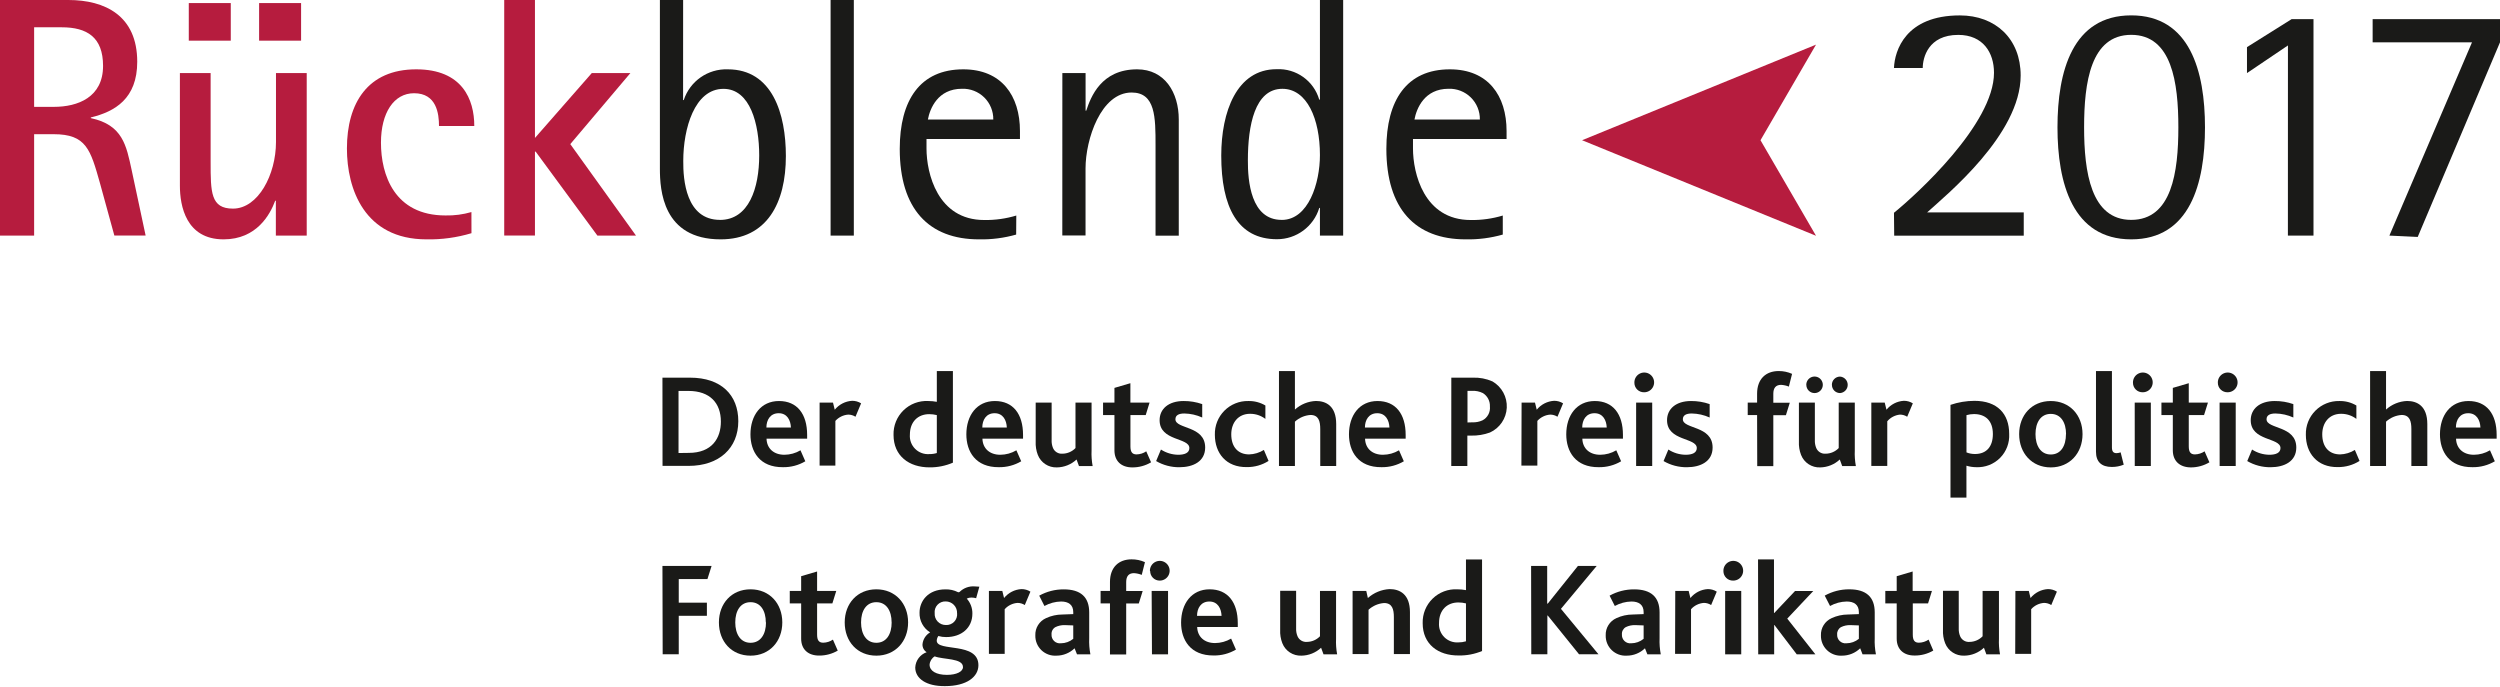
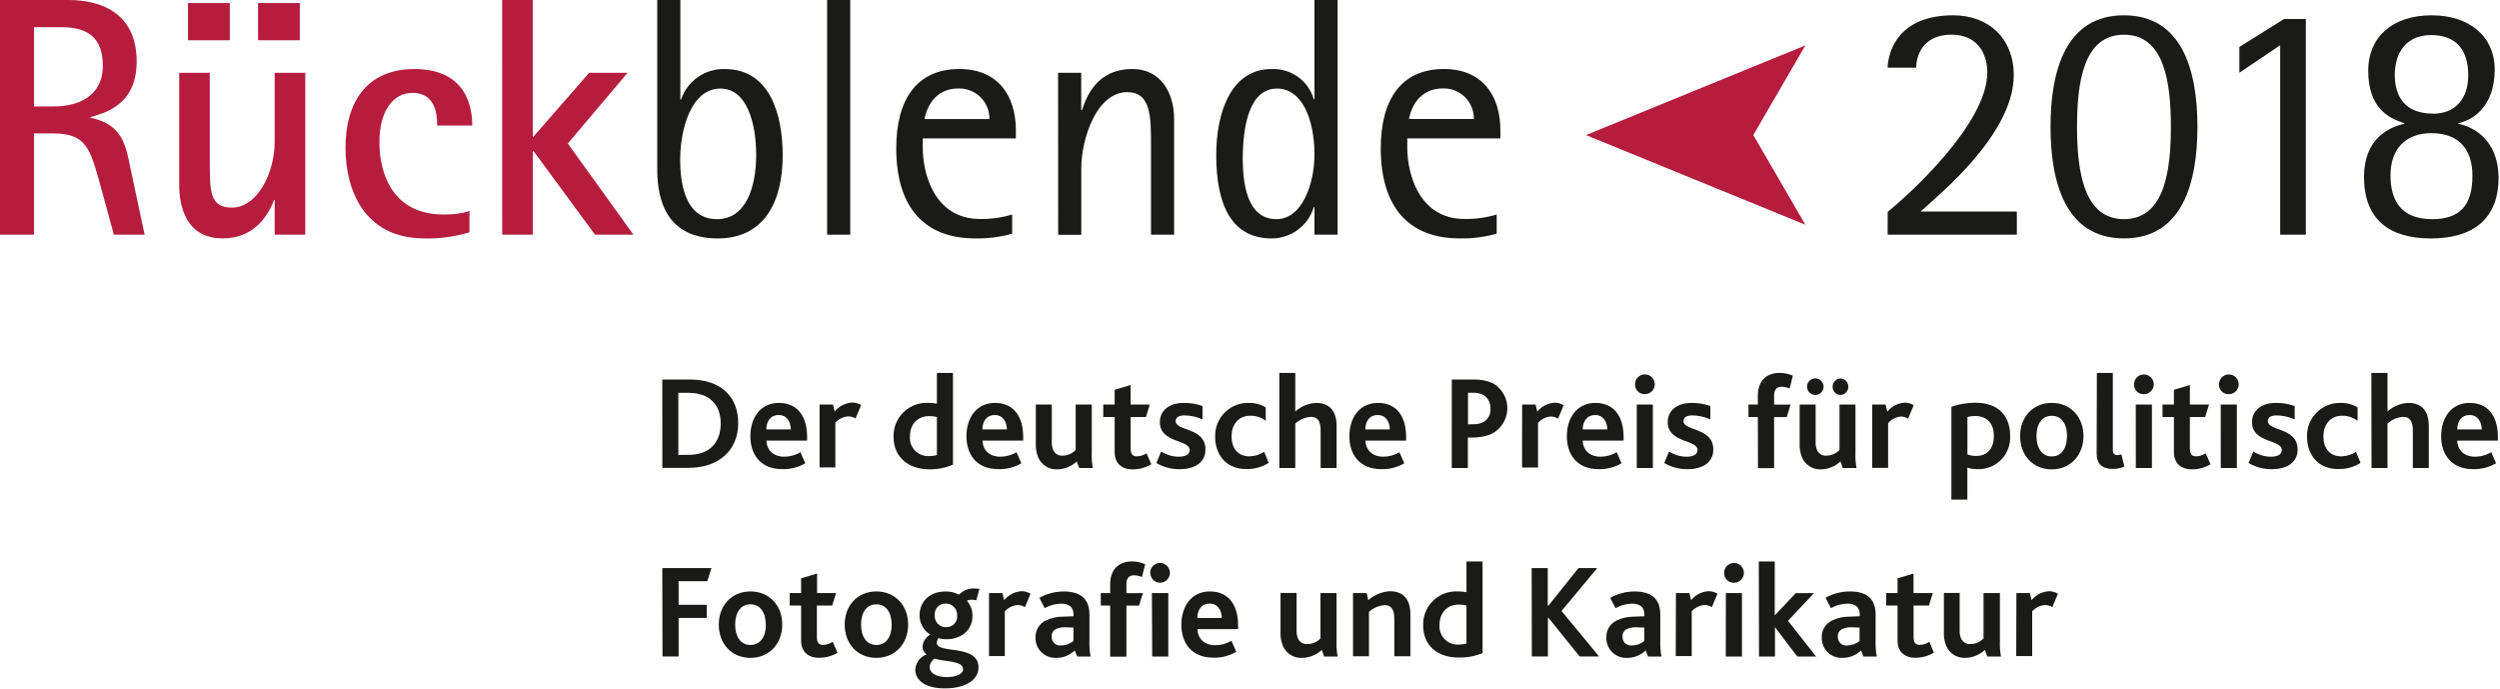
- <svg xmlns="http://www.w3.org/2000/svg" viewBox="0 0 559.63 153.59">
+ <svg xmlns="http://www.w3.org/2000/svg" viewBox="0 0 558.94 153.9">
  <defs>
    <style>.a{fill:#1a1a18;}.b{fill:#b61c3e;}</style>
  </defs>
-   <path class="a" d="M150.82,87.91H157c7,0,10.8,3.9,10.8,9.75,0,6-4.26,10-11.14,10h-5.82Zm5.88,16.84c5.22,0,7.2-3.3,7.2-7,0-4.14-2.43-6.87-7.26-6.87h-2.22v13.9Z" transform="translate(-2.53 -3.37)" />
-   <path class="a" d="M170.52,100.61c0-4.26,2.34-7.47,6.39-7.47s6.3,2.88,6.3,7.59v.84h-9.09c.06,2.19,1.62,3.6,4,3.6a7.13,7.13,0,0,0,3.6-1l1.08,2.46a9.5,9.5,0,0,1-5,1.32C172.59,108,170.52,104.45,170.52,100.61Zm9.06-1.53c-.06-1.62-.84-3.21-2.73-3.21s-2.76,1.5-2.76,3.21Z" transform="translate(-2.53 -3.37)" />
-   <path class="a" d="M186,93.5h3l.39,1.59a5.4,5.4,0,0,1,3.9-2,3.71,3.71,0,0,1,2,.57l-1.26,3a3,3,0,0,0-1.62-.48,4.29,4.29,0,0,0-2.88,1.41v10H186Z" transform="translate(-2.53 -3.37)" />
-   <path class="a" d="M202.55,100.73a7.38,7.38,0,0,1,7.77-7.59,10.69,10.69,0,0,1,1.92.18V86.44h3.6v20.5a12.88,12.88,0,0,1-5.22,1.05C206,108,202.55,105.41,202.55,100.73Zm9.69,4.05V96.29a7,7,0,0,0-1.71-.21c-2.49,0-4.32,1.68-4.32,4.59a4.05,4.05,0,0,0,4.35,4.35A5.44,5.44,0,0,0,212.25,104.78Z" transform="translate(-2.53 -3.37)" />
-   <path class="a" d="M218.85,100.61c0-4.26,2.34-7.47,6.39-7.47s6.3,2.88,6.3,7.59v.84h-9.09c.06,2.19,1.62,3.6,4,3.6a7.13,7.13,0,0,0,3.6-1l1.08,2.46a9.5,9.5,0,0,1-5,1.32C220.92,108,218.85,104.45,218.85,100.61Zm9.06-1.53c-.06-1.62-.84-3.21-2.73-3.21s-2.76,1.5-2.76,3.21Z" transform="translate(-2.53 -3.37)" />
-   <path class="a" d="M234.85,105.2a7.3,7.3,0,0,1-.48-3V93.5h3.57v8.37a4.18,4.18,0,0,0,.3,1.77,2.1,2.1,0,0,0,2.13,1.29,4.1,4.1,0,0,0,2.91-1.26V93.5h3.6v10.69a15.35,15.35,0,0,0,.24,3.51h-3.06l-.54-1.47a6.58,6.58,0,0,1-4.41,1.77A4.4,4.4,0,0,1,234.85,105.2Z" transform="translate(-2.53 -3.37)" />
-   <path class="a" d="M252,104.18V96.29h-2.55V93.5H252V90.2l3.57-1.05V93.5h4.29L259,96.29h-3.42v7c0,1.32.45,1.8,1.38,1.8a4,4,0,0,0,2.16-.69l1.08,2.46A8.12,8.12,0,0,1,256,108C253.5,108,252,106.55,252,104.18Z" transform="translate(-2.53 -3.37)" />
-   <path class="a" d="M262.41,104a7.27,7.27,0,0,0,3.87,1.17c1.44,0,2.49-.42,2.49-1.5,0-2.4-6.66-1.5-6.66-6.24,0-2.52,2-4.29,5.37-4.29a12.38,12.38,0,0,1,4.17.69v3a10.14,10.14,0,0,0-4-.9c-1.2,0-2,.36-2,1.29,0,2.25,6.66,1.38,6.66,6.33,0,3.12-2.7,4.41-5.76,4.41a10.13,10.13,0,0,1-5.22-1.38Z" transform="translate(-2.53 -3.37)" />
-   <path class="a" d="M274.48,100.7a7.34,7.34,0,0,1,7.5-7.56,7.15,7.15,0,0,1,3.81,1v3A5.59,5.59,0,0,0,282.35,96c-2.64,0-4.2,2-4.2,4.59,0,2.91,1.59,4.5,4,4.5a6.56,6.56,0,0,0,3.3-1l1.05,2.46a8.88,8.88,0,0,1-4.86,1.38C277,108,274.48,104.81,274.48,100.7Z" transform="translate(-2.53 -3.37)" />
-   <path class="a" d="M288.83,86.44h3.57v8.61a7.46,7.46,0,0,1,4.71-1.92c2.25,0,4.53,1.11,4.53,5.16v9.39h-3.57V99.41c0-1.74-.36-3.15-2.19-3.15a5.73,5.73,0,0,0-3.48,1.5v9.93h-3.57Z" transform="translate(-2.53 -3.37)" />
-   <path class="a" d="M304.5,100.61c0-4.26,2.34-7.47,6.39-7.47s6.3,2.88,6.3,7.59v.84h-9.09c.06,2.19,1.62,3.6,4,3.6a7.13,7.13,0,0,0,3.6-1l1.08,2.46a9.5,9.5,0,0,1-5,1.32C306.57,108,304.5,104.45,304.5,100.61Zm9.06-1.53c-.06-1.62-.84-3.21-2.73-3.21s-2.76,1.5-2.76,3.21Z" transform="translate(-2.53 -3.37)" />
-   <path class="a" d="M327.41,87.91h4.77a10,10,0,0,1,4.44.84,6.44,6.44,0,0,1-.57,11.44,11.45,11.45,0,0,1-4.2.69H331v6.81h-3.6Zm4.68,10a5,5,0,0,0,2.31-.45,3.14,3.14,0,0,0,1.65-3.09,3.36,3.36,0,0,0-1.56-3,4.94,4.94,0,0,0-2.46-.51h-1v7.08Z" transform="translate(-2.53 -3.37)" />
-   <path class="a" d="M343.14,93.5h3l.39,1.59a5.4,5.4,0,0,1,3.9-2,3.71,3.71,0,0,1,2,.57l-1.26,3a3,3,0,0,0-1.62-.48,4.29,4.29,0,0,0-2.88,1.41v10h-3.57Z" transform="translate(-2.53 -3.37)" />
-   <path class="a" d="M353.14,100.61c0-4.26,2.34-7.47,6.39-7.47s6.3,2.88,6.3,7.59v.84h-9.09c.06,2.19,1.62,3.6,4,3.6a7.13,7.13,0,0,0,3.6-1l1.08,2.46a9.5,9.5,0,0,1-5,1.32C355.21,108,353.14,104.45,353.14,100.61Zm9.06-1.53c-.06-1.62-.84-3.21-2.73-3.21s-2.76,1.5-2.76,3.21Z" transform="translate(-2.53 -3.37)" />
-   <path class="a" d="M368.39,89.05a2.21,2.21,0,1,1,2.19,2.13A2.12,2.12,0,0,1,368.39,89.05Zm.39,4.44h3.6v14.2h-3.6Z" transform="translate(-2.53 -3.37)" />
-   <path class="a" d="M376,104a7.26,7.26,0,0,0,3.87,1.17c1.44,0,2.49-.42,2.49-1.5,0-2.4-6.66-1.5-6.66-6.24,0-2.52,2-4.29,5.37-4.29a12.39,12.39,0,0,1,4.17.69v3a10.15,10.15,0,0,0-4-.9c-1.2,0-2,.36-2,1.29,0,2.25,6.66,1.38,6.66,6.33,0,3.12-2.7,4.41-5.76,4.41a10.14,10.14,0,0,1-5.22-1.38Z" transform="translate(-2.53 -3.37)" />
-   <path class="a" d="M395.86,96.29h-2.1V93.5h2.1v-2c0-3.33,2-5.07,4.83-5.07a7.16,7.16,0,0,1,3,.63l-.72,2.85a5.55,5.55,0,0,0-1.74-.39c-1.2,0-1.74.72-1.74,2v2h3.69l-.87,2.79h-2.82v11.41h-3.6Z" transform="translate(-2.53 -3.37)" />
-   <path class="a" d="M405.7,105.2a7.3,7.3,0,0,1-.48-3V93.5h3.57v8.37a4.18,4.18,0,0,0,.3,1.77,2.1,2.1,0,0,0,2.13,1.29,4.1,4.1,0,0,0,2.91-1.26V93.5h3.6v10.69a15.36,15.36,0,0,0,.24,3.51h-3.06l-.54-1.47A6.57,6.57,0,0,1,410,108,4.4,4.4,0,0,1,405.7,105.2Zm1.17-15.67a1.85,1.85,0,1,1,1.83,1.83A1.84,1.84,0,0,1,406.88,89.53Zm5.73,0a1.83,1.83,0,0,1,1.83-1.86,1.85,1.85,0,0,1,0,3.69A1.82,1.82,0,0,1,412.61,89.53Z" transform="translate(-2.53 -3.37)" />
-   <path class="a" d="M421.43,93.5h3l.39,1.59a5.4,5.4,0,0,1,3.9-2,3.71,3.71,0,0,1,2,.57l-1.26,3a3,3,0,0,0-1.62-.48A4.29,4.29,0,0,0,425,97.67v10h-3.57Z" transform="translate(-2.53 -3.37)" />
-   <path class="a" d="M439.15,94a16.64,16.64,0,0,1,5.37-.9c5.1,0,7.77,2.88,7.77,7.41a7.06,7.06,0,0,1-7.38,7.44,7.6,7.6,0,0,1-2.19-.33v7.14h-3.57Zm5.49,11c2.64,0,4-1.74,4-4.47,0-3-1.68-4.47-4.23-4.47a6,6,0,0,0-1.68.24v8.34A5,5,0,0,0,444.64,105Z" transform="translate(-2.53 -3.37)" />
-   <path class="a" d="M454.52,100.55c0-4.26,2.85-7.41,7.08-7.41s7.11,3.15,7.11,7.41S465.83,108,461.6,108,454.52,104.81,454.52,100.55Zm10.5,0c0-2.61-1.17-4.53-3.42-4.53s-3.42,1.92-3.42,4.53,1.17,4.56,3.42,4.56S465,103.19,465,100.55Z" transform="translate(-2.53 -3.37)" />
-   <path class="a" d="M471.72,86.44h3.57v17.08c0,1,.39,1.29,1.05,1.29a3,3,0,0,0,.9-.18l.69,2.76a7,7,0,0,1-2.64.51c-2.37,0-3.57-1.17-3.57-3.42Z" transform="translate(-2.53 -3.37)" />
-   <path class="a" d="M480,89.05a2.21,2.21,0,1,1,2.19,2.13A2.12,2.12,0,0,1,480,89.05Zm.39,4.44H484v14.2h-3.6Z" transform="translate(-2.53 -3.37)" />
-   <path class="a" d="M488.92,104.18V96.29h-2.55V93.5h2.55V90.2l3.57-1.05V93.5h4.29l-.87,2.79h-3.42v7c0,1.32.45,1.8,1.38,1.8a4,4,0,0,0,2.16-.69l1.08,2.46A8.12,8.12,0,0,1,493,108C490.45,108,488.92,106.55,488.92,104.18Z" transform="translate(-2.53 -3.37)" />
-   <path class="a" d="M499,89.05a2.21,2.21,0,1,1,2.19,2.13A2.12,2.12,0,0,1,499,89.05Zm.39,4.44H503v14.2h-3.6Z" transform="translate(-2.53 -3.37)" />
-   <path class="a" d="M506.66,104a7.26,7.26,0,0,0,3.87,1.17c1.44,0,2.49-.42,2.49-1.5,0-2.4-6.66-1.5-6.66-6.24,0-2.52,2-4.29,5.37-4.29a12.39,12.39,0,0,1,4.17.69v3a10.15,10.15,0,0,0-4-.9c-1.2,0-2,.36-2,1.29,0,2.25,6.66,1.38,6.66,6.33,0,3.12-2.7,4.41-5.76,4.41a10.14,10.14,0,0,1-5.22-1.38Z" transform="translate(-2.53 -3.37)" />
-   <path class="a" d="M518.7,100.7a7.34,7.34,0,0,1,7.5-7.56,7.15,7.15,0,0,1,3.81,1v3A5.59,5.59,0,0,0,526.57,96c-2.64,0-4.2,2-4.2,4.59,0,2.91,1.59,4.5,4,4.5a6.56,6.56,0,0,0,3.3-1l1.05,2.46a8.88,8.88,0,0,1-4.86,1.38C521.25,108,518.7,104.81,518.7,100.7Z" transform="translate(-2.53 -3.37)" />
-   <path class="a" d="M533.08,86.44h3.57v8.61a7.46,7.46,0,0,1,4.71-1.92c2.25,0,4.53,1.11,4.53,5.16v9.39h-3.57V99.41c0-1.74-.36-3.15-2.19-3.15a5.73,5.73,0,0,0-3.48,1.5v9.93h-3.57Z" transform="translate(-2.53 -3.37)" />
-   <path class="a" d="M548.72,100.61c0-4.26,2.34-7.47,6.39-7.47s6.3,2.88,6.3,7.59v.84h-9.09c.06,2.19,1.62,3.6,4,3.6a7.13,7.13,0,0,0,3.6-1l1.08,2.46a9.5,9.5,0,0,1-5,1.32C550.8,108,548.72,104.45,548.72,100.61Zm9.06-1.53c-.06-1.62-.84-3.21-2.73-3.21s-2.76,1.5-2.76,3.21Z" transform="translate(-2.53 -3.37)" />
-   <path class="a" d="M150.82,130.06h11l-.93,2.94h-6.42v5.28h6.3v2.94h-6.3v8.61h-3.6Z" transform="translate(-2.53 -3.37)" />
-   <path class="a" d="M163.46,142.7c0-4.26,2.85-7.41,7.08-7.41s7.11,3.15,7.11,7.41-2.88,7.44-7.11,7.44S163.46,147,163.46,142.7Zm10.5,0c0-2.61-1.17-4.53-3.42-4.53s-3.42,1.92-3.42,4.53,1.17,4.56,3.42,4.56S174,145.34,174,142.7Z" transform="translate(-2.53 -3.37)" />
-   <path class="a" d="M181.87,146.33v-7.89h-2.55v-2.79h2.55v-3.3l3.57-1.05v4.35h4.29l-.87,2.79h-3.42v7c0,1.32.45,1.8,1.38,1.8a4,4,0,0,0,2.16-.69l1.08,2.46a8.12,8.12,0,0,1-4.14,1.11C183.4,150.14,181.87,148.7,181.87,146.33Z" transform="translate(-2.53 -3.37)" />
-   <path class="a" d="M191.62,142.7c0-4.26,2.85-7.41,7.08-7.41s7.11,3.15,7.11,7.41-2.88,7.44-7.11,7.44S191.62,147,191.62,142.7Zm10.5,0c0-2.61-1.17-4.53-3.42-4.53s-3.42,1.92-3.42,4.53,1.17,4.56,3.42,4.56S202.13,145.34,202.13,142.7Z" transform="translate(-2.53 -3.37)" />
-   <path class="a" d="M207.41,152.79a3.82,3.82,0,0,1,2.55-3.42,2,2,0,0,1-.93-1.77,3.47,3.47,0,0,1,1.71-2.67,5,5,0,0,1-2.37-4.41c0-2.61,1.92-5.22,5.79-5.22a5.84,5.84,0,0,1,2.82.63.32.32,0,0,0,.36-.06,4.35,4.35,0,0,1,3.42-1.23,8.15,8.15,0,0,1,1,.06l-.72,2.58a4.23,4.23,0,0,0-1.05-.15,2.24,2.24,0,0,0-1.05.24,4.88,4.88,0,0,1,1.26,3.36c0,3.18-2.43,5.25-5.88,5.25a5.93,5.93,0,0,1-1.74-.24,2,2,0,0,0-.36,1.05c0,2.55,9.33.18,9.33,5.49,0,2.58-2.58,4.68-7.5,4.68C209.85,157,207.41,155.25,207.41,152.79Zm10.68-.12c0-2-4.41-1.62-6.33-2.37a2.39,2.39,0,0,0-1.14,1.86c0,1.41,1.5,2.28,3.87,2.28C216.66,154.44,218.1,153.72,218.1,152.67Zm-1.32-12a2.54,2.54,0,0,0-2.55-2.67,2.38,2.38,0,0,0-2.46,2.64,2.47,2.47,0,0,0,2.49,2.64A2.39,2.39,0,0,0,216.78,140.66Z" transform="translate(-2.53 -3.37)" />
-   <path class="a" d="M223.9,135.65h3l.39,1.59a5.39,5.39,0,0,1,3.9-2,3.71,3.71,0,0,1,2,.57l-1.26,3a3,3,0,0,0-1.62-.48,4.29,4.29,0,0,0-2.88,1.41v10H223.9Z" transform="translate(-2.53 -3.37)" />
-   <path class="a" d="M243.08,148.49a5.84,5.84,0,0,1-4.08,1.65,4.43,4.43,0,0,1-4.71-4.53,4.05,4.05,0,0,1,2.4-3.87,8.78,8.78,0,0,1,3.66-.81l2.43-.09v-.45c0-1.65-1.08-2.37-2.73-2.37a8,8,0,0,0-3.72,1l-1.17-2.31a11.17,11.17,0,0,1,5.49-1.41c3.81,0,5.7,1.74,5.7,5.16v5.76a15.54,15.54,0,0,0,.27,3.63h-3Zm-2.22-5.19a4.51,4.51,0,0,0-2.07.45,1.71,1.71,0,0,0-.87,1.62,1.87,1.87,0,0,0,2.1,2,4.4,4.4,0,0,0,2.76-1v-3Z" transform="translate(-2.53 -3.37)" />
-   <path class="a" d="M251,138.44h-2.1v-2.79H251v-2c0-3.33,2-5.07,4.83-5.07a7.16,7.16,0,0,1,3,.63l-.72,2.85a5.56,5.56,0,0,0-1.74-.39c-1.2,0-1.74.72-1.74,2v2h3.69l-.87,2.79h-2.82v11.41H251Zm8.94-7.23a2.21,2.21,0,1,1,2.19,2.13A2.12,2.12,0,0,1,260,131.21Zm.39,4.44H264v14.2h-3.6Z" transform="translate(-2.53 -3.37)" />
-   <path class="a" d="M266.92,142.76c0-4.26,2.34-7.47,6.39-7.47s6.3,2.88,6.3,7.59v.84h-9.09c.06,2.19,1.62,3.6,4,3.6a7.13,7.13,0,0,0,3.6-1l1.08,2.46a9.5,9.5,0,0,1-5,1.32C269,150.14,266.92,146.6,266.92,142.76Zm9.06-1.53c-.06-1.62-.84-3.21-2.73-3.21s-2.76,1.5-2.76,3.21Z" transform="translate(-2.53 -3.37)" />
-   <path class="a" d="M289.58,147.35a7.3,7.3,0,0,1-.48-3v-8.73h3.57V144a4.18,4.18,0,0,0,.3,1.77,2.1,2.1,0,0,0,2.13,1.29,4.11,4.11,0,0,0,2.91-1.26V135.65h3.6v10.68a15.3,15.3,0,0,0,.24,3.51H298.8l-.54-1.47a6.57,6.57,0,0,1-4.41,1.77A4.4,4.4,0,0,1,289.58,147.35Z" transform="translate(-2.53 -3.37)" />
-   <path class="a" d="M305.31,135.65h3.06l.36,1.59a7.93,7.93,0,0,1,4.86-2c2.25,0,4.56,1.11,4.56,5.16v9.39h-3.6v-8.28c0-1.74-.36-3.15-2.19-3.15a5.8,5.8,0,0,0-3.48,1.5v9.93h-3.57Z" transform="translate(-2.53 -3.37)" />
-   <path class="a" d="M321,142.88a7.38,7.38,0,0,1,7.77-7.59,10.65,10.65,0,0,1,1.92.18v-6.87h3.6v20.5a12.88,12.88,0,0,1-5.22,1C324.44,150.14,321,147.56,321,142.88Zm9.69,4.05v-8.49a7,7,0,0,0-1.71-.21c-2.49,0-4.32,1.68-4.32,4.59a4.05,4.05,0,0,0,4.35,4.35A5.43,5.43,0,0,0,330.68,146.93Z" transform="translate(-2.53 -3.37)" />
-   <path class="a" d="M345.27,130.06h3.6v8.43H349l6.75-8.43h4.2l-8,9.6,8.4,10.17H356l-7-8.67h-.09v8.67h-3.6Z" transform="translate(-2.53 -3.37)" />
-   <path class="a" d="M370.76,148.49a5.84,5.84,0,0,1-4.08,1.65,4.43,4.43,0,0,1-4.71-4.53,4.05,4.05,0,0,1,2.4-3.87,8.78,8.78,0,0,1,3.66-.81l2.43-.09v-.45c0-1.65-1.08-2.37-2.73-2.37a8,8,0,0,0-3.72,1l-1.17-2.31a11.17,11.17,0,0,1,5.49-1.41c3.81,0,5.7,1.74,5.7,5.16v5.76a15.53,15.53,0,0,0,.27,3.63h-3Zm-2.22-5.19a4.51,4.51,0,0,0-2.07.45,1.72,1.72,0,0,0-.87,1.62,1.87,1.87,0,0,0,2.1,2,4.4,4.4,0,0,0,2.76-1v-3Z" transform="translate(-2.53 -3.37)" />
-   <path class="a" d="M377.54,135.65h3l.39,1.59a5.39,5.39,0,0,1,3.9-2,3.71,3.71,0,0,1,2,.57l-1.26,3a3,3,0,0,0-1.62-.48,4.29,4.29,0,0,0-2.88,1.41v10h-3.57Z" transform="translate(-2.53 -3.37)" />
-   <path class="a" d="M388.32,131.21a2.21,2.21,0,1,1,2.19,2.13A2.12,2.12,0,0,1,388.32,131.21Zm.39,4.44h3.6v14.2h-3.6Z" transform="translate(-2.53 -3.37)" />
-   <path class="a" d="M396.07,128.59h3.57v12h.06l4.65-4.92h4.08l-5.82,6.18,6.3,8h-4.17l-5-6.57h-.06v6.57h-3.57Z" transform="translate(-2.53 -3.37)" />
-   <path class="a" d="M418.94,148.49a5.84,5.84,0,0,1-4.08,1.65,4.43,4.43,0,0,1-4.71-4.53,4.05,4.05,0,0,1,2.4-3.87,8.78,8.78,0,0,1,3.66-.81l2.43-.09v-.45c0-1.65-1.08-2.37-2.73-2.37a8,8,0,0,0-3.72,1L411,136.7a11.17,11.17,0,0,1,5.49-1.41c3.81,0,5.7,1.74,5.7,5.16v5.76a15.53,15.53,0,0,0,.27,3.63h-3Zm-2.22-5.19a4.51,4.51,0,0,0-2.07.45,1.72,1.72,0,0,0-.87,1.62,1.87,1.87,0,0,0,2.1,2,4.4,4.4,0,0,0,2.76-1v-3Z" transform="translate(-2.53 -3.37)" />
-   <path class="a" d="M427.11,146.33v-7.89h-2.55v-2.79h2.55v-3.3l3.57-1.05v4.35H435l-.87,2.79h-3.42v7c0,1.32.45,1.8,1.38,1.8a4,4,0,0,0,2.16-.69L435.3,149a8.12,8.12,0,0,1-4.14,1.11C428.64,150.14,427.11,148.7,427.11,146.33Z" transform="translate(-2.53 -3.37)" />
-   <path class="a" d="M437.95,147.35a7.3,7.3,0,0,1-.48-3v-8.73H441V144a4.18,4.18,0,0,0,.3,1.77,2.1,2.1,0,0,0,2.13,1.29,4.11,4.11,0,0,0,2.91-1.26V135.65H450v10.68a15.29,15.29,0,0,0,.24,3.51h-3.06l-.54-1.47a6.57,6.57,0,0,1-4.41,1.77A4.4,4.4,0,0,1,437.95,147.35Z" transform="translate(-2.53 -3.37)" />
-   <path class="a" d="M453.68,135.65h3l.39,1.59a5.39,5.39,0,0,1,3.9-2,3.71,3.71,0,0,1,2,.57l-1.26,3a3,3,0,0,0-1.62-.48,4.29,4.29,0,0,0-2.88,1.41v10h-3.57Z" transform="translate(-2.53 -3.37)" />
-   <path class="b" d="M2.53,3.37H17.81c8.25,0,15.44,3.52,15.44,13.83,0,8.25-5,11.16-10.39,12.46v.15C30,31.34,30.81,35.93,32,41.43l3.13,14.67h-7L24.92,44.41c-2.14-7.57-3.06-11-10.39-11H10.17v22.7H2.53Zm7.64,23.92H14.6c5.35,0,11-2.14,11-9.17,0-6.42-3.59-8.64-9.25-8.64H10.17Z" transform="translate(-2.53 -3.37)" />
-   <path class="b" d="M64.28,48.31h-.15C63,51.37,60,56.95,52.58,56.95c-8.41,0-9.78-7.49-9.78-12V19.73h6.88V39.6c0,6.8,0,10.47,5,10.47,5.66,0,9.63-7.64,9.63-14.9V19.73h6.88V56.11H64.28ZM44.79,4.06h9.4v8.41h-9.4Zm15.74,0h9.4v8.41h-9.4Z" transform="translate(-2.53 -3.37)" />
-   <path class="b" d="M108.07,55.57A32.73,32.73,0,0,1,98,56.95c-13.91,0-17.81-11.31-17.81-20.33,0-10.16,4.66-17.73,15.51-17.73,10.32,0,13,6.73,13,12.69H100.8c0-2.75-.53-7.34-5.58-7.34-4.51,0-7.41,4.36-7.41,11.08,0,7.18,3,16.28,14.44,16.28a19.32,19.32,0,0,0,5.81-.76Z" transform="translate(-2.53 -3.37)" />
-   <path class="b" d="M115.4,3.37h6.88V34.25L135,19.73h8.64l-13.45,15.9L144.9,56.11h-8.64L122.43,37.3h-.15v18.8H115.4Z" transform="translate(-2.53 -3.37)" />
-   <path class="a" d="M155.44,25.77h.15a10,10,0,0,1,9.86-6.88c10,0,13,10,13,19.41,0,10.47-4.2,18.65-14.6,18.65-13,0-13.6-11.08-13.6-15.82V3.37h5.2Zm8.25,26.83c6.5,0,8.79-7.18,8.79-14.44,0-7-2-14.9-8-14.9-6.5,0-9,8.94-9,16.13C155.44,43.57,156.06,52.59,163.7,52.59Z" transform="translate(-2.53 -3.37)" />
-   <path class="a" d="M188.46,3.37h5.2V56.11h-5.2Z" transform="translate(-2.53 -3.37)" />
-   <path class="a" d="M230,55.88a28.26,28.26,0,0,1-8.33,1.07c-11.23,0-17.73-6.8-17.73-20.25,0-10.85,4.51-17.81,14.22-17.81,8.56,0,12.69,5.88,12.69,13.83v1.76H209.93v2.14c0,5.5,2.45,16,12.92,16a23.62,23.62,0,0,0,7.18-1Zm-5.12-25.76a6.78,6.78,0,0,0-7-6.88c-5.43,0-7.18,4.43-7.64,6.88Z" transform="translate(-2.53 -3.37)" />
-   <path class="a" d="M240.34,19.73h5.2v8.41h.15c1-3,3.29-9.25,11.39-9.25,6.19,0,9.32,5.2,9.32,11.23v26h-5.2V35.93c0-6.27,0-11.85-5.35-11.85-6.88,0-10.32,10.47-10.32,17v15h-5.2Z" transform="translate(-2.53 -3.37)" />
-   <path class="a" d="M298,49.92h-.15a9.88,9.88,0,0,1-9.48,7c-8.79,0-12.46-7.18-12.46-18.72,0-9.78,3.44-19.34,12.38-19.34a9.46,9.46,0,0,1,9.55,6.8H298V3.37h5.2V56.11H298Zm-8.56,2.68c6,0,8.56-8.25,8.56-14.52,0-8.1-2.9-14.83-8.41-14.83-6.19,0-7.72,8.25-7.72,16C281.84,43.88,282.53,52.59,289.41,52.59Z" transform="translate(-2.53 -3.37)" />
-   <path class="a" d="M338.93,55.88a28.28,28.28,0,0,1-8.33,1.07c-11.23,0-17.73-6.8-17.73-20.25,0-10.85,4.51-17.81,14.22-17.81,8.56,0,12.69,5.88,12.69,13.83v1.76H318.83v2.14c0,5.5,2.44,16,12.92,16a23.62,23.62,0,0,0,7.18-1ZM333.8,30.12a6.78,6.78,0,0,0-7-6.88c-5.43,0-7.18,4.43-7.64,6.88Z" transform="translate(-2.53 -3.37)" />
-   <path class="a" d="M426.5,51c5-4.05,22.39-19.87,22.39-31.34,0-4.51-2.45-8.48-8-8.48-6.73,0-7.95,5.12-7.95,7.41H426.5c.15-3.9,2.6-11.77,14.75-11.77,7.95,0,13.61,5.2,13.61,13.45,0,13.22-16.66,26.75-20.94,30.65h21.63v5.2h-29Z" transform="translate(-2.53 -3.37)" />
-   <path class="a" d="M463.1,31.88c0-12.53,3.36-25.07,16.51-25.07s16.51,12.53,16.51,25.07-3.36,25.07-16.51,25.07S463.1,44.34,463.1,31.88Zm16.51,20.71c9.09,0,10.55-10.7,10.55-20.71s-1.45-20.71-10.55-20.71-10.55,10.7-10.55,20.71S470.59,52.59,479.61,52.59Z" transform="translate(-2.53 -3.37)" />
-   <path class="a" d="M514.69,13.54l-9.17,6.19V13.92l10-6.27h4.89V56.11h-5.73Z" transform="translate(-2.53 -3.37)" />
-   <path class="a" d="M555.89,12.85H533.65V7.65h28.51v5.19L543.74,56.41l-6.34-.3Z" transform="translate(-2.53 -3.37)" />
-   <polygon class="b" points="406.52 9.99 394.09 31.39 406.52 52.78 354.15 31.39 406.52 9.99" />
+   <path class="a" d="M148.13,84.85h6.18c7,0,10.8,3.9,10.8,9.75,0,6-4.26,10-11.14,10h-5.82ZM154,101.69c5.22,0,7.2-3.3,7.2-7,0-4.14-2.43-6.87-7.26-6.87h-2.22v13.9Z" />
+   <path class="a" d="M167.83,97.55c0-4.26,2.34-7.47,6.39-7.47s6.3,2.88,6.3,7.59v.84h-9.09c.06,2.19,1.62,3.6,4,3.6a7.13,7.13,0,0,0,3.6-1l1.08,2.46a9.5,9.5,0,0,1-5,1.32C169.9,104.94,167.83,101.39,167.83,97.55ZM176.89,96c-.06-1.62-.84-3.21-2.73-3.21s-2.76,1.5-2.76,3.21Z" />
+   <path class="a" d="M183.31,90.44h3L186.7,92a5.4,5.4,0,0,1,3.9-2,3.71,3.71,0,0,1,2,.57l-1.26,3a3,3,0,0,0-1.62-.48,4.29,4.29,0,0,0-2.88,1.41v10h-3.53Z" />
+   <path class="a" d="M199.86,97.67a7.38,7.38,0,0,1,7.16-7.6h.61a10.69,10.69,0,0,1,1.92.18V83.38h3.6v20.5a12.88,12.88,0,0,1-5.22,1.05C203.31,104.94,199.86,102.35,199.86,97.67Zm9.69,4.05V93.23a7,7,0,0,0-1.71-.21c-2.49,0-4.32,1.68-4.32,4.59a4.05,4.05,0,0,0,4.35,4.35,5.44,5.44,0,0,0,1.69-.24Z" />
+   <path class="a" d="M216.16,97.55c0-4.26,2.34-7.47,6.39-7.47s6.3,2.88,6.3,7.59v.84h-9.09c.06,2.19,1.62,3.6,4,3.6a7.13,7.13,0,0,0,3.6-1l1.08,2.46a9.5,9.5,0,0,1-5,1.32C218.23,104.94,216.16,101.39,216.16,97.55ZM225.22,96c-.06-1.62-.84-3.21-2.73-3.21s-2.76,1.5-2.76,3.21Z" />
+   <path class="a" d="M232.16,102.14a7.3,7.3,0,0,1-.48-3v-8.7h3.57v8.37a4.18,4.18,0,0,0,.3,1.77,2.1,2.1,0,0,0,2.13,1.29,4.1,4.1,0,0,0,2.91-1.26V90.44h3.6v10.69a15.35,15.35,0,0,0,.24,3.51h-3.06l-.54-1.47a6.58,6.58,0,0,1-4.41,1.77A4.4,4.4,0,0,1,232.16,102.14Z" />
+   <path class="a" d="M249.31,101.12V93.23h-2.55V90.44h2.55v-3.3l3.57-1.05v4.35h4.29l-.86,2.79h-3.42v7c0,1.32.45,1.8,1.38,1.8a4,4,0,0,0,2.16-.69l1.08,2.46a8.12,8.12,0,0,1-4.2,1.14C250.81,104.94,249.31,103.49,249.31,101.12Z" />
+   <path class="a" d="M259.72,100.94a7.27,7.27,0,0,0,3.87,1.17c1.44,0,2.49-.42,2.49-1.5,0-2.4-6.66-1.5-6.66-6.24,0-2.52,2-4.29,5.37-4.29a12.38,12.38,0,0,1,4.17.69v3a10.14,10.14,0,0,0-4-.9c-1.2,0-2,.36-2,1.29,0,2.25,6.66,1.38,6.66,6.33,0,3.12-2.7,4.41-5.76,4.41a10.13,10.13,0,0,1-5.22-1.38Z" />
+   <path class="a" d="M271.79,97.64a7.34,7.34,0,0,1,7.11-7.56h.39a7.15,7.15,0,0,1,3.81,1v3a5.59,5.59,0,0,0-3.44-1.14c-2.64,0-4.2,2-4.2,4.59,0,2.91,1.59,4.5,4,4.5a6.56,6.56,0,0,0,3.3-1l1,2.46a8.88,8.88,0,0,1-4.86,1.38C274.31,104.94,271.79,101.75,271.79,97.64Z" />
+   <path class="a" d="M286.14,83.38h3.57V92a7.46,7.46,0,0,1,4.71-1.92c2.25,0,4.53,1.11,4.53,5.16v9.39h-3.57V96.35c0-1.74-.36-3.15-2.19-3.15a5.73,5.73,0,0,0-3.48,1.5v9.93h-3.57Z" />
+   <path class="a" d="M301.81,97.55c0-4.26,2.34-7.47,6.39-7.47s6.3,2.88,6.3,7.59v.84h-9.09c.06,2.19,1.62,3.6,4,3.6a7.13,7.13,0,0,0,3.6-1l1.08,2.46a9.5,9.5,0,0,1-5,1.32C303.88,104.94,301.81,101.39,301.81,97.55ZM310.87,96c-.06-1.62-.84-3.21-2.73-3.21s-2.76,1.5-2.76,3.21Z" />
+   <path class="a" d="M324.72,84.85h4.77a10,10,0,0,1,4.44.84,6.44,6.44,0,0,1-.57,11.44,11.45,11.45,0,0,1-4.2.69h-.85v6.81h-3.6Zm4.68,10a5,5,0,0,0,2.31-.45,3.14,3.14,0,0,0,1.65-3.09,3.36,3.36,0,0,0-1.56-3,4.94,4.94,0,0,0-2.46-.51h-1v7.08Z" />
+   <path class="a" d="M340.45,90.44h3l.39,1.59a5.4,5.4,0,0,1,3.9-2,3.71,3.71,0,0,1,2,.57l-1.26,3a3,3,0,0,0-1.62-.48A4.29,4.29,0,0,0,344,94.53v10h-3.57Z" />
+   <path class="a" d="M350.45,97.55c0-4.26,2.34-7.47,6.39-7.47s6.3,2.88,6.3,7.59v.84H354c.06,2.19,1.62,3.6,4,3.6a7.13,7.13,0,0,0,3.6-1l1.08,2.46a9.5,9.5,0,0,1-5,1.32C352.52,104.94,350.45,101.39,350.45,97.55ZM359.51,96c-.06-1.62-.84-3.21-2.73-3.21S354,94.31,354,96Z" />
+   <path class="a" d="M365.7,86A2.21,2.21,0,1,1,368,88.12h-.1a2.12,2.12,0,0,1-2.19-2S365.7,86,365.7,86Zm.39,4.44h3.6v14.2h-3.6Z" />
+   <path class="a" d="M373.31,100.94a7.26,7.26,0,0,0,3.87,1.17c1.44,0,2.49-.42,2.49-1.5,0-2.4-6.66-1.5-6.66-6.24,0-2.52,2-4.29,5.37-4.29a12.39,12.39,0,0,1,4.17.69v3a10.15,10.15,0,0,0-4-.9c-1.2,0-2,.36-2,1.29,0,2.25,6.66,1.38,6.66,6.33,0,3.12-2.7,4.41-5.76,4.41a10.14,10.14,0,0,1-5.22-1.38Z" />
+   <path class="a" d="M393.17,93.23h-2.1V90.44h2.1v-2c0-3.33,2-5.07,4.83-5.07a7.16,7.16,0,0,1,3,.63l-.72,2.85a5.55,5.55,0,0,0-1.74-.39c-1.2,0-1.74.72-1.74,2v2h3.69l-.87,2.79H396.8v11.41h-3.6Z" />
+   <path class="a" d="M403,102.14a7.3,7.3,0,0,1-.48-3v-8.7h3.57v8.37a4.18,4.18,0,0,0,.3,1.77,2.1,2.1,0,0,0,2.13,1.29,4.1,4.1,0,0,0,2.91-1.26V90.44H415v10.69a15.36,15.36,0,0,0,.24,3.51h-3.06l-.54-1.47a6.57,6.57,0,0,1-4.37,1.77A4.4,4.4,0,0,1,403,102.14Zm1.17-15.67A1.85,1.85,0,1,1,406,88.3h0a1.84,1.84,0,0,1-1.82-1.83Zm5.73,0a1.83,1.83,0,0,1,1.8-1.86h0a1.85,1.85,0,0,1,0,3.69,1.82,1.82,0,0,1-1.82-1.82h0Z" />
+   <path class="a" d="M418.74,90.44h3l.39,1.59a5.4,5.4,0,0,1,3.9-2,3.71,3.71,0,0,1,2,.57l-1.26,3a3,3,0,0,0-1.62-.48,4.29,4.29,0,0,0-2.84,1.49v10h-3.57Z" />
+   <path class="a" d="M436.46,90.94a16.64,16.64,0,0,1,5.37-.9c5.1,0,7.77,2.88,7.77,7.41a7.06,7.06,0,0,1-7.38,7.44,7.6,7.6,0,0,1-2.19-.33v7.14h-3.57Zm5.49,11c2.64,0,4-1.74,4-4.47,0-3-1.68-4.47-4.23-4.47a6,6,0,0,0-1.68.24v8.34a5,5,0,0,0,1.91.36Z" />
+   <path class="a" d="M451.83,97.49c0-4.26,2.85-7.41,7.08-7.41S466,93.23,466,97.49s-2.88,7.45-7.11,7.45S451.83,101.75,451.83,97.49Zm10.5,0c0-2.61-1.17-4.53-3.42-4.53s-3.42,1.92-3.42,4.53,1.17,4.56,3.42,4.56,3.4-1.92,3.4-4.56Z" />
+   <path class="a" d="M469,83.38h3.57v17.08c0,1,.39,1.29,1,1.29a3,3,0,0,0,.9-.18l.69,2.76a7,7,0,0,1-2.64.51c-2.37,0-3.57-1.17-3.57-3.42Z" />
+   <path class="a" d="M477.31,86a2.21,2.21,0,1,1,2.29,2.13h-.1a2.12,2.12,0,0,1-2.19-2S477.31,86,477.31,86Zm.39,4.44h3.61v14.2h-3.6Z" />
+   <path class="a" d="M486.23,101.12V93.23h-2.55V90.44h2.55v-3.3l3.57-1.05v4.35h4.29l-.87,2.79H489.8v7c0,1.32.45,1.8,1.38,1.8a4,4,0,0,0,2.16-.69l1.08,2.46a8.12,8.12,0,0,1-4.11,1.14C487.76,104.94,486.23,103.49,486.23,101.12Z" />
+   <path class="a" d="M496.31,86a2.21,2.21,0,1,1,2.29,2.13h-.1a2.12,2.12,0,0,1-2.19-2S496.31,86,496.31,86Zm.39,4.44h3.61v14.2h-3.6Z" />
+   <path class="a" d="M504,100.94a7.26,7.26,0,0,0,3.87,1.17c1.44,0,2.49-.42,2.49-1.5,0-2.4-6.66-1.5-6.66-6.24,0-2.52,2-4.29,5.37-4.29a12.39,12.39,0,0,1,4.17.69v3a10.15,10.15,0,0,0-4-.9c-1.2,0-2,.36-2,1.29,0,2.25,6.66,1.38,6.66,6.33,0,3.12-2.7,4.41-5.76,4.41a10.14,10.14,0,0,1-5.22-1.38Z" />
+   <path class="a" d="M516,97.64a7.34,7.34,0,0,1,7.11-7.56h.39a7.15,7.15,0,0,1,3.81,1v3a5.59,5.59,0,0,0-3.44-1.14c-2.64,0-4.2,2-4.2,4.59,0,2.91,1.59,4.5,4,4.5a6.56,6.56,0,0,0,3.3-1l1,2.46a8.88,8.88,0,0,1-4.86,1.38C518.56,104.94,516,101.75,516,97.64Z" />
+   <path class="a" d="M530.39,83.38H534V92a7.46,7.46,0,0,1,4.71-1.92c2.25,0,4.53,1.11,4.53,5.16v9.39h-3.57V96.35c0-1.74-.36-3.15-2.19-3.15A5.73,5.73,0,0,0,534,94.7v9.93h-3.57Z" />
+   <path class="a" d="M546,97.55c0-4.26,2.34-7.47,6.39-7.47s6.3,2.88,6.3,7.59v.84h-9.09c.06,2.19,1.62,3.6,4,3.6a7.13,7.13,0,0,0,3.6-1l1.08,2.46a9.5,9.5,0,0,1-5,1.32C548.11,104.94,546,101.39,546,97.55ZM555.09,96c-.06-1.62-.84-3.21-2.73-3.21s-2.76,1.5-2.76,3.21Z" />
+   <path class="a" d="M148.13,127h11l-.93,2.94h-6.42v5.28h6.3v2.94h-6.3v8.61h-3.6Z" />
+   <path class="a" d="M160.77,139.64c0-4.26,2.85-7.41,7.08-7.41s7.11,3.15,7.11,7.41-2.88,7.44-7.11,7.44S160.77,143.94,160.77,139.64Zm10.5,0c0-2.61-1.17-4.53-3.42-4.53s-3.42,1.92-3.42,4.53,1.17,4.56,3.42,4.56,3.46-1.92,3.46-4.56Z" />
+   <path class="a" d="M179.18,143.27v-7.89h-2.55v-2.79h2.55v-3.3l3.57-1.05v4.35H187l-.87,2.79h-3.42v7c0,1.32.45,1.8,1.38,1.8a4,4,0,0,0,2.16-.69l1.08,2.46a8.12,8.12,0,0,1-4.14,1.11C180.71,147.08,179.18,145.64,179.18,143.27Z" />
+   <path class="a" d="M188.93,139.64c0-4.26,2.85-7.41,7.08-7.41s7.11,3.15,7.11,7.41-2.88,7.44-7.11,7.44S188.93,143.94,188.93,139.64Zm10.5,0c0-2.61-1.17-4.53-3.42-4.53s-3.42,1.92-3.42,4.53,1.17,4.56,3.42,4.56,3.43-1.92,3.43-4.56Z" />
+   <path class="a" d="M204.72,149.73a3.82,3.82,0,0,1,2.55-3.42,2,2,0,0,1-.93-1.77,3.47,3.47,0,0,1,1.71-2.67,5,5,0,0,1-2.37-4.41c0-2.61,1.92-5.22,5.79-5.22a5.84,5.84,0,0,1,2.82.63.32.32,0,0,0,.36-.06,4.35,4.35,0,0,1,3.42-1.23,8.15,8.15,0,0,1,1,.06l-.72,2.58a4.23,4.23,0,0,0-1.05-.15,2.24,2.24,0,0,0-1.05.24,4.88,4.88,0,0,1,1.26,3.36c0,3.18-2.43,5.25-5.88,5.25a5.93,5.93,0,0,1-1.74-.24,2,2,0,0,0-.36,1.05c0,2.55,9.33.18,9.33,5.49,0,2.58-2.58,4.68-7.5,4.68C207.16,153.94,204.72,152.19,204.72,149.73Zm10.68-.12c0-2-4.41-1.62-6.33-2.37a2.39,2.39,0,0,0-1.14,1.86c0,1.41,1.5,2.28,3.87,2.28,2.17,0,3.61-.72,3.61-1.77Zm-1.32-12a2.54,2.54,0,0,0-2.41-2.67h-.14a2.38,2.38,0,0,0-2.46,2.64,2.47,2.47,0,0,0,2.29,2.63h.2a2.39,2.39,0,0,0,2.53-2.62Z" />
+   <path class="a" d="M221.21,132.59h3l.39,1.59a5.39,5.39,0,0,1,3.9-2,3.71,3.71,0,0,1,2,.57l-1.26,3a3,3,0,0,0-1.62-.48,4.29,4.29,0,0,0-2.88,1.41v10h-3.53Z" />
+   <path class="a" d="M240.39,145.43a5.84,5.84,0,0,1-4.08,1.65,4.43,4.43,0,0,1-4.7-4.14q0-.19,0-.39a4.05,4.05,0,0,1,2.4-3.87,8.78,8.78,0,0,1,3.66-.81l2.43-.09v-.45c0-1.65-1.08-2.37-2.73-2.37a8,8,0,0,0-3.72,1l-1.17-2.31a11.17,11.17,0,0,1,5.49-1.41c3.81,0,5.7,1.74,5.7,5.16v5.76a15.54,15.54,0,0,0,.27,3.63h-3Zm-2.22-5.19a4.51,4.51,0,0,0-2.07.45,1.71,1.71,0,0,0-.87,1.62,1.87,1.87,0,0,0,2.1,2,4.4,4.4,0,0,0,2.76-1v-3Z" />
+   <path class="a" d="M248.31,135.38h-2.1v-2.79h2.1v-2c0-3.33,2-5.07,4.83-5.07a7.16,7.16,0,0,1,3,.63l-.72,2.85a5.56,5.56,0,0,0-1.74-.39c-1.2,0-1.74.72-1.74,2v2h3.69l-.87,2.79h-2.82v11.41h-3.63Zm8.94-7.23a2.21,2.21,0,1,1,2.29,2.13h-.1a2.12,2.12,0,0,1-2.13-2.11s0,0,0,0Zm.39,4.44h3.67v14.2h-3.6Z" />
+   <path class="a" d="M264.23,139.7c0-4.26,2.34-7.47,6.39-7.47s6.3,2.88,6.3,7.59v.84h-9.09c.06,2.19,1.62,3.6,4,3.6a7.13,7.13,0,0,0,3.6-1l1.08,2.46a9.5,9.5,0,0,1-5,1.32C266.31,147.08,264.23,143.54,264.23,139.7Zm9.06-1.53c-.06-1.62-.84-3.21-2.73-3.21s-2.76,1.5-2.76,3.21Z" />
+   <path class="a" d="M286.89,144.29a7.3,7.3,0,0,1-.48-3v-8.73H290v8.38a4.18,4.18,0,0,0,.3,1.77,2.1,2.1,0,0,0,2.13,1.29,4.11,4.11,0,0,0,2.91-1.26V132.59h3.6v10.68a15.3,15.3,0,0,0,.24,3.51h-3l-.54-1.47a6.57,6.57,0,0,1-4.41,1.77A4.4,4.4,0,0,1,286.89,144.29Z" />
+   <path class="a" d="M302.62,132.59h3.06l.36,1.59a7.93,7.93,0,0,1,4.86-2c2.25,0,4.56,1.11,4.56,5.16v9.39h-3.6v-8.28c0-1.74-.36-3.15-2.19-3.15a5.8,5.8,0,0,0-3.48,1.5v9.93h-3.57Z" />
+   <path class="a" d="M318.31,139.82a7.38,7.38,0,0,1,7.16-7.6h.61a10.65,10.65,0,0,1,1.92.18v-6.87h3.6V146a12.88,12.88,0,0,1-5.22,1C321.75,147.08,318.31,144.5,318.31,139.82Zm9.69,4.05v-8.49a7,7,0,0,0-1.71-.21c-2.49,0-4.32,1.68-4.32,4.59a4.05,4.05,0,0,0,4.35,4.35,5.43,5.43,0,0,0,1.67-.24Z" />
+   <path class="a" d="M342.58,127h3.6v8.43h.13l6.75-8.43h4.2l-8,9.6,8.4,10.17h-4.35l-7-8.67h-.09v8.67h-3.6Z" />
+   <path class="a" d="M368.07,145.43a5.84,5.84,0,0,1-4.08,1.65,4.43,4.43,0,0,1-4.7-4.14q0-.19,0-.39a4,4,0,0,1,2.4-3.87,8.78,8.78,0,0,1,3.66-.81l2.43-.09v-.45c0-1.65-1.08-2.37-2.73-2.37a8,8,0,0,0-3.72,1l-1.17-2.31a11.17,11.17,0,0,1,5.49-1.41c3.81,0,5.7,1.74,5.7,5.16v5.76a15.53,15.53,0,0,0,.27,3.63h-3Zm-2.22-5.19a4.51,4.51,0,0,0-2.07.45,1.72,1.72,0,0,0-.87,1.62,1.87,1.87,0,0,0,2.1,2,4.4,4.4,0,0,0,2.76-1v-3Z" />
+   <path class="a" d="M374.85,132.59h3l.39,1.59a5.39,5.39,0,0,1,3.9-2,3.71,3.71,0,0,1,2,.57l-1.26,3a3,3,0,0,0-1.62-.48,4.29,4.29,0,0,0-2.88,1.41v10h-3.57Z" />
+   <path class="a" d="M385.63,128.15a2.21,2.21,0,1,1,2.29,2.13h-.1a2.12,2.12,0,0,1-2.19-2S385.63,128.18,385.63,128.15Zm.39,4.44h3.6v14.2H386Z" />
+   <path class="a" d="M393.38,125.53h3.57v12H397l4.65-4.92h4.08l-5.82,6.18,6.3,8H402l-5-6.57H397v6.57h-3.57Z" />
+   <path class="a" d="M416.25,145.43a5.84,5.84,0,0,1-4.08,1.65,4.43,4.43,0,0,1-4.7-4.14q0-.19,0-.39a4,4,0,0,1,2.4-3.87,8.78,8.78,0,0,1,3.66-.81l2.43-.09v-.45c0-1.65-1.08-2.37-2.73-2.37a8,8,0,0,0-3.72,1l-1.19-2.32a11.17,11.17,0,0,1,5.49-1.41c3.81,0,5.7,1.74,5.7,5.16v5.76a15.53,15.53,0,0,0,.27,3.63h-3ZM414,140.24a4.51,4.51,0,0,0-2.07.45,1.72,1.72,0,0,0-.87,1.62,1.87,1.87,0,0,0,2.1,2,4.4,4.4,0,0,0,2.76-1v-3Z" />
+   <path class="a" d="M424.42,143.27v-7.89h-2.55v-2.79h2.55v-3.3l3.57-1.05v4.35h4.32l-.87,2.79H428v7c0,1.32.45,1.8,1.38,1.8a4,4,0,0,0,2.16-.69l1,2.45a8.12,8.12,0,0,1-4.14,1.11C425.95,147.08,424.42,145.64,424.42,143.27Z" />
+   <path class="a" d="M435.26,144.29a7.3,7.3,0,0,1-.48-3v-8.73h3.53v8.38a4.18,4.18,0,0,0,.3,1.77,2.1,2.1,0,0,0,2.13,1.29,4.11,4.11,0,0,0,2.91-1.26V132.59h3.66v10.68a15.29,15.29,0,0,0,.24,3.51h-3.06l-.54-1.47a6.57,6.57,0,0,1-4.41,1.77A4.4,4.4,0,0,1,435.26,144.29Z" />
+   <path class="a" d="M451,132.59h3l.39,1.59a5.39,5.39,0,0,1,3.9-2,3.71,3.71,0,0,1,2,.57l-1.26,3a3,3,0,0,0-1.62-.48,4.29,4.29,0,0,0-2.88,1.41v10h-3.57Z" />
+   <path class="b" d="M0,0H15.21c8.21,0,15.36,3.5,15.36,13.76,0,8.21-5,11.1-10.34,12.4v.15c7.15,1.52,7.91,6.08,9,11.56l3.12,14.6H25.47L22.28,40.83c-2.13-7.53-3-11-10.34-11H7.6V52.47H0ZM7.6,23.8H12c5.32,0,11-2.13,11-9.13,0-6.39-3.57-8.59-9.2-8.59H7.6Z" />
+   <path class="b" d="M61.44,44.71h-.15c-1.14,3-4.11,8.59-11.48,8.59-8.36,0-9.73-7.45-9.73-11.94V16.27h6.84V36c0,6.77,0,10.42,4.94,10.42,5.63,0,9.58-7.6,9.58-14.83V16.27h6.84v36.2H61.44ZM42.05.68h9.35V9H42.05Zm15.66,0h9.35V9H57.72Z" />
+   <path class="b" d="M105,51.94a32.58,32.58,0,0,1-10,1.37c-13.84,0-17.72-11.25-17.72-20.23C77.26,23,81.9,15.44,92.7,15.44c10.27,0,12.93,6.69,12.93,12.62H97.79c0-2.74-.53-7.3-5.55-7.3-4.49,0-7.38,4.33-7.38,11,0,7.15,3,16.2,14.37,16.2a19.2,19.2,0,0,0,5.78-.76Z" />
+   <path class="b" d="M112.32,0h6.84V30.72l12.62-14.45h8.59L127,32.09l14.68,20.38h-8.59L119.32,33.76h-.15V52.47h-6.84Z" />
+   <path class="a" d="M152.17,22.28h.15a10,10,0,0,1,9.81-6.84c10,0,12.93,10,12.93,19.32,0,10.42-4.18,18.55-14.52,18.55-12.93,0-13.54-11-13.54-15.74V0h5.17ZM160.38,49c6.46,0,8.75-7.15,8.75-14.37,0-6.92-2-14.83-8-14.83-6.46,0-9,8.9-9,16C152.17,40,152.78,49,160.38,49Z" />
+   <path class="a" d="M185,0h5.17V52.47H185Z" />
+   <path class="a" d="M226.39,52.24a28.16,28.16,0,0,1-8.29,1.06c-11.18,0-17.64-6.77-17.64-20.15,0-10.8,4.49-17.72,14.14-17.72,8.52,0,12.62,5.86,12.62,13.76v1.75H206.39v2.13c0,5.48,2.43,15.89,12.85,15.89a23.59,23.59,0,0,0,7.15-1ZM221.3,26.62a6.74,6.74,0,0,0-6.92-6.84c-5.4,0-7.15,4.41-7.6,6.84Z" />
+   <path class="a" d="M236.66,16.27h5.17v8.36H242c1-3,3.27-9.2,11.33-9.2,6.16,0,9.28,5.17,9.28,11.18V52.47h-5.17V32.39c0-6.24,0-11.79-5.32-11.79-6.84,0-10.27,10.42-10.27,17v14.9h-5.17Z" />
+   <path class="a" d="M294,46.31h-.15a9.83,9.83,0,0,1-9.43,7c-8.74,0-12.39-7.15-12.39-18.63,0-9.73,3.42-19.24,12.32-19.24a9.41,9.41,0,0,1,9.51,6.77H294V0h5.17V52.47H294ZM285.48,49c5.93,0,8.52-8.21,8.52-14.45,0-8.06-2.89-14.75-8.36-14.75-6.16,0-7.68,8.21-7.68,15.89C278,40.3,278.64,49,285.48,49Z" />
+   <path class="a" d="M334.76,52.24a28.17,28.17,0,0,1-8.29,1.06c-11.18,0-17.64-6.77-17.64-20.15,0-10.8,4.49-17.72,14.14-17.72,8.52,0,12.62,5.86,12.62,13.76v1.75H314.76v2.13c0,5.48,2.43,15.89,12.85,15.89a23.6,23.6,0,0,0,7.15-1Zm-5.1-25.63a6.74,6.74,0,0,0-6.92-6.84c-5.4,0-7.15,4.41-7.6,6.84Z" />
+   <path class="a" d="M422.21,47.37c4.94-4,22.28-19.77,22.28-31.18,0-4.49-2.43-8.44-8-8.44-6.69,0-7.91,5.1-7.91,7.38h-6.39c.15-3.88,2.59-11.71,14.68-11.71,7.91,0,13.54,5.17,13.54,13.38,0,13.16-16.58,26.62-20.84,30.49H451.1v5.17h-28.9Z" />
+   <path class="a" d="M458.63,28.36c0-12.47,3.35-24.94,16.43-24.94s16.43,12.47,16.43,24.94-3.35,24.94-16.43,24.94S458.63,40.76,458.63,28.36ZM475.06,49c9,0,10.49-10.65,10.49-20.61S484.11,7.76,475.06,7.76,464.56,18.4,464.56,28.36,466.08,49,475.06,49Z" />
+   <path class="a" d="M510,10.11l-9.13,6.16V10.49l10-6.24h4.87V52.47H510Z" />
+   <path class="a" d="M528.75,39.54c0-8.44,5.48-11.1,9-11.86v-.15c-3.73-1.14-8.06-3.57-8.06-11.79,0-7.22,5.17-12.32,14.22-12.32,8.14,0,14.07,4.49,14.07,12.17,0,8.21-4.94,11.33-8.14,11.94v.15c3.27.61,9,3.57,9,12.09,0,9.28-5.86,13.54-15.13,13.54S528.75,49.12,528.75,39.54ZM544,49c6.24,0,9-3.12,9-9.73,0-5.63-2.81-9.5-9.2-9.5-5.7,0-9.13,3.5-9.13,9.43C534.68,44.79,537,49,544,49Zm.15-23.57c4.87,0,7.91-3.19,7.91-8.59,0-6-3-9-8.29-9s-8.14,3.57-8.14,9C535.67,21.37,537.72,25.4,544.18,25.4Z" />
+   <polygon class="b" points="403.8 10.15 392.16 30.2 403.8 50.25 354.73 30.2 403.8 10.15" />
</svg>
